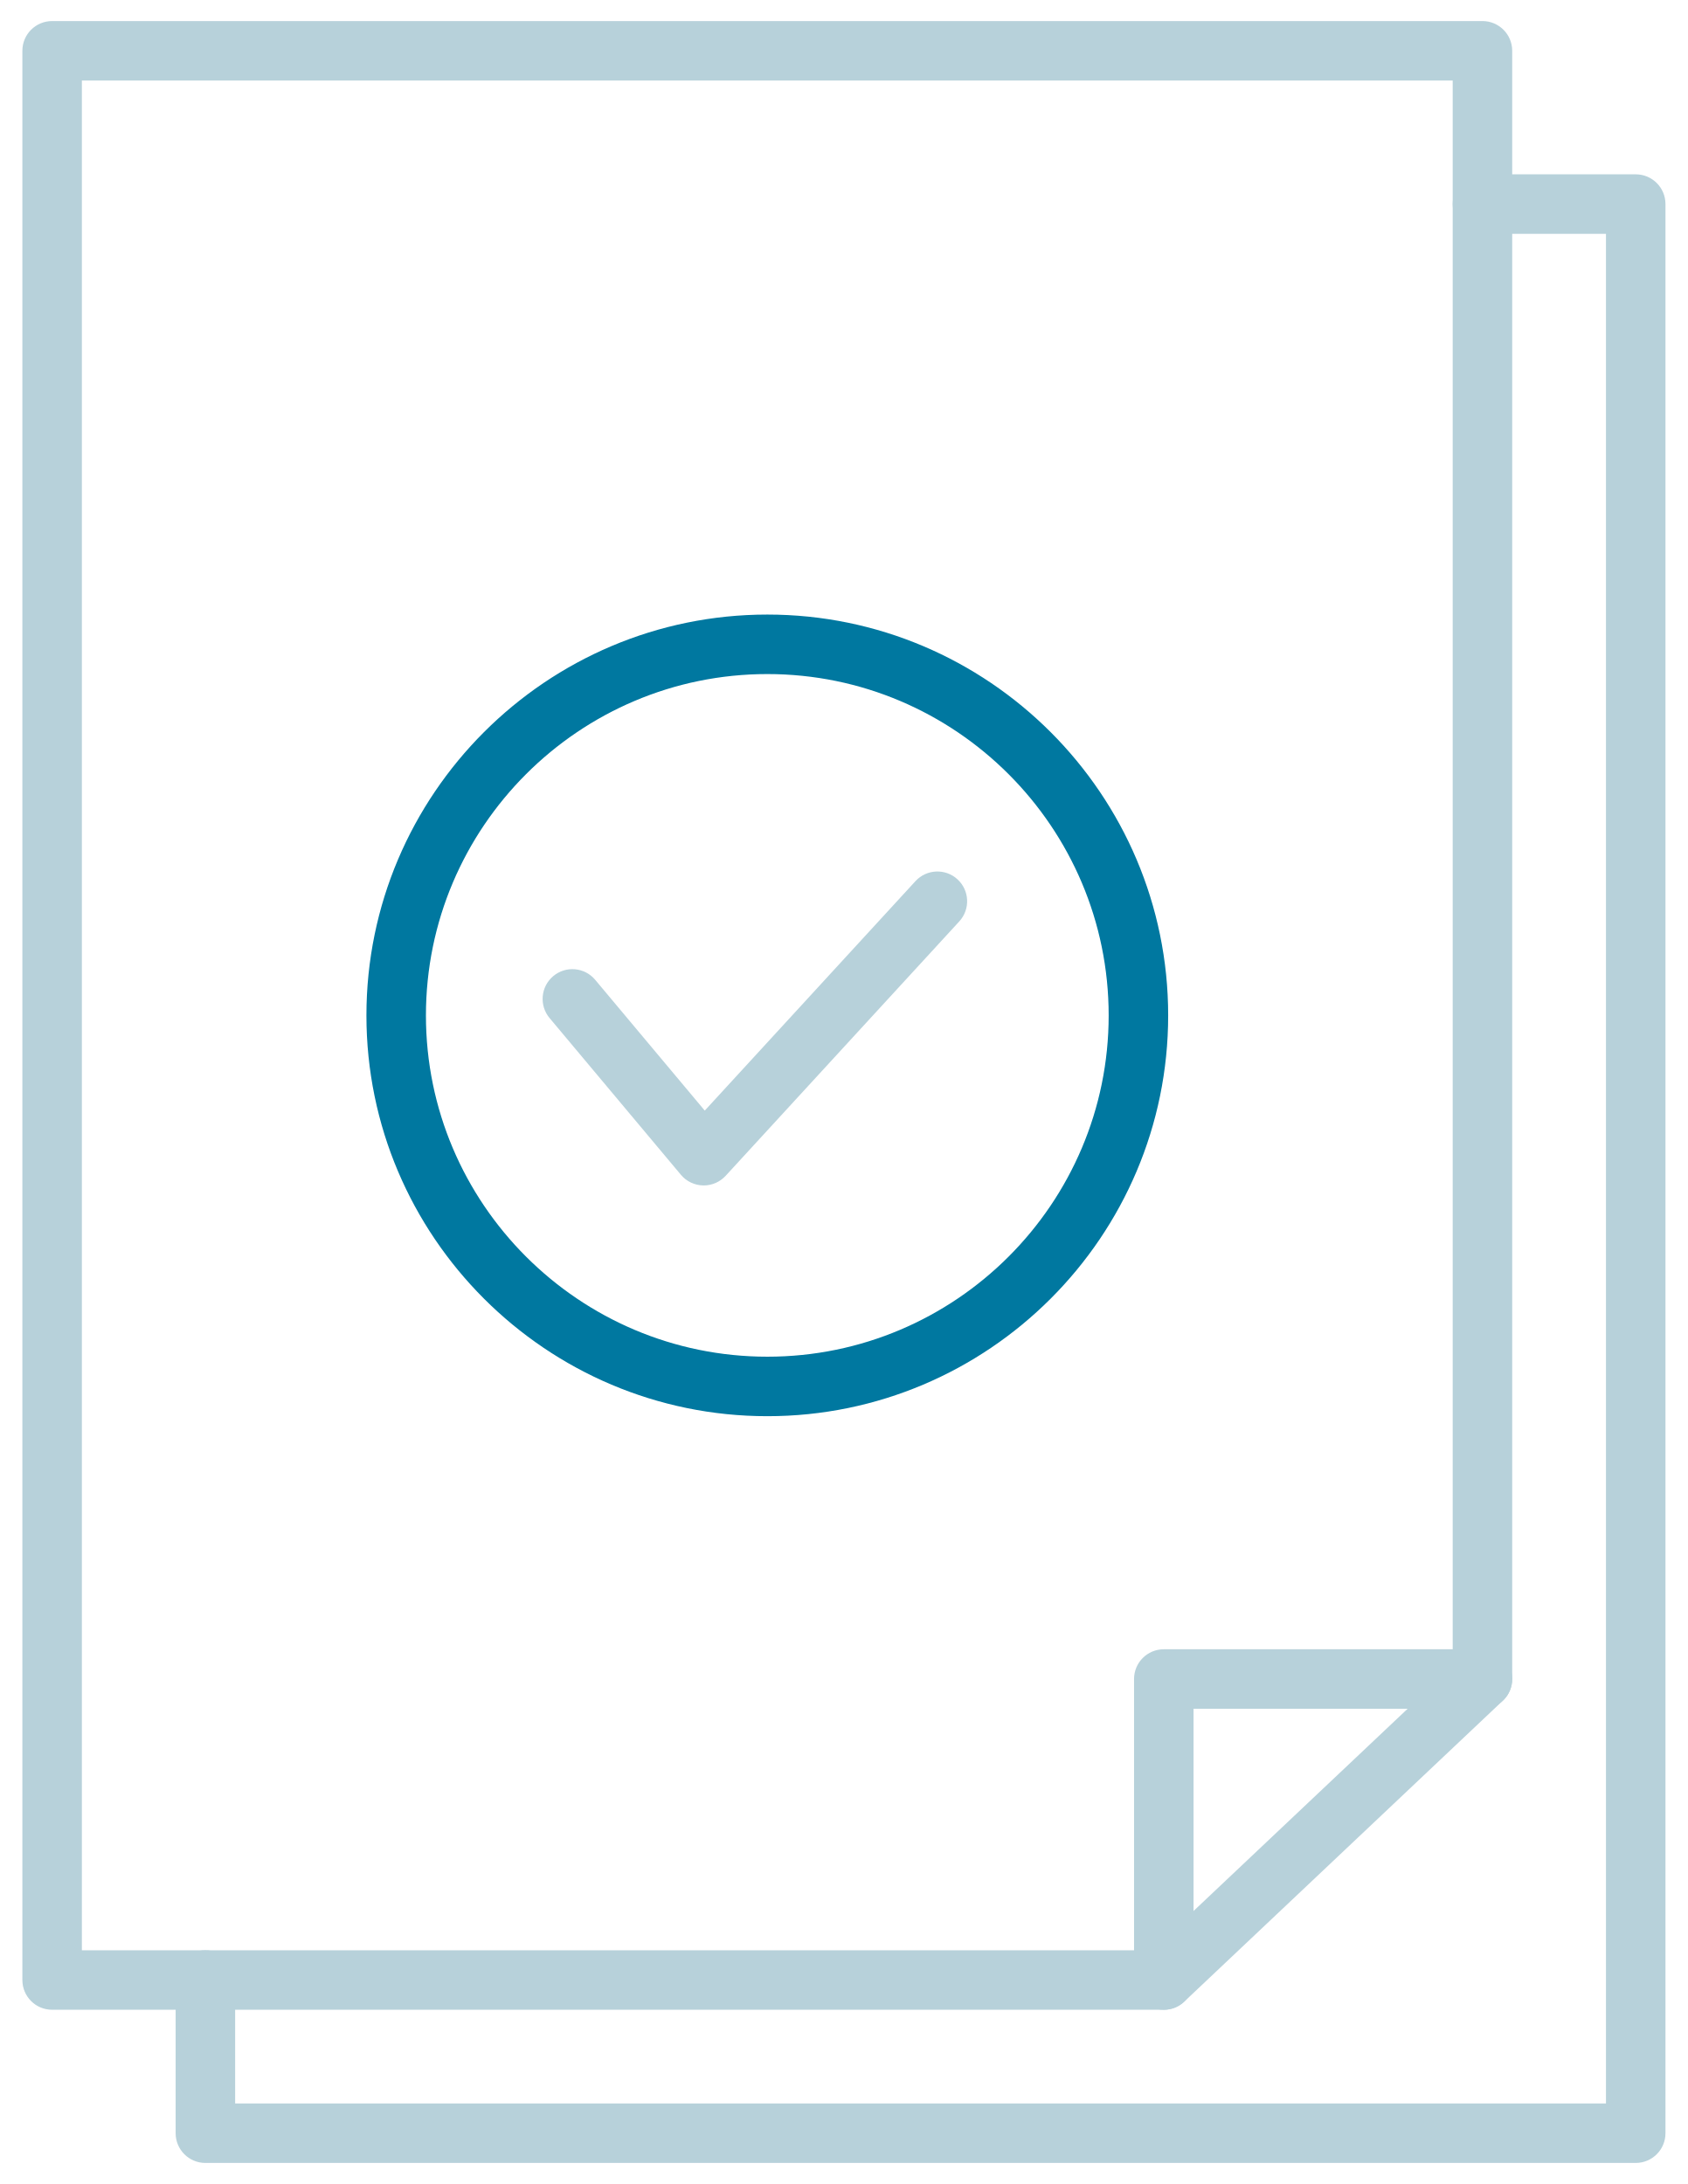
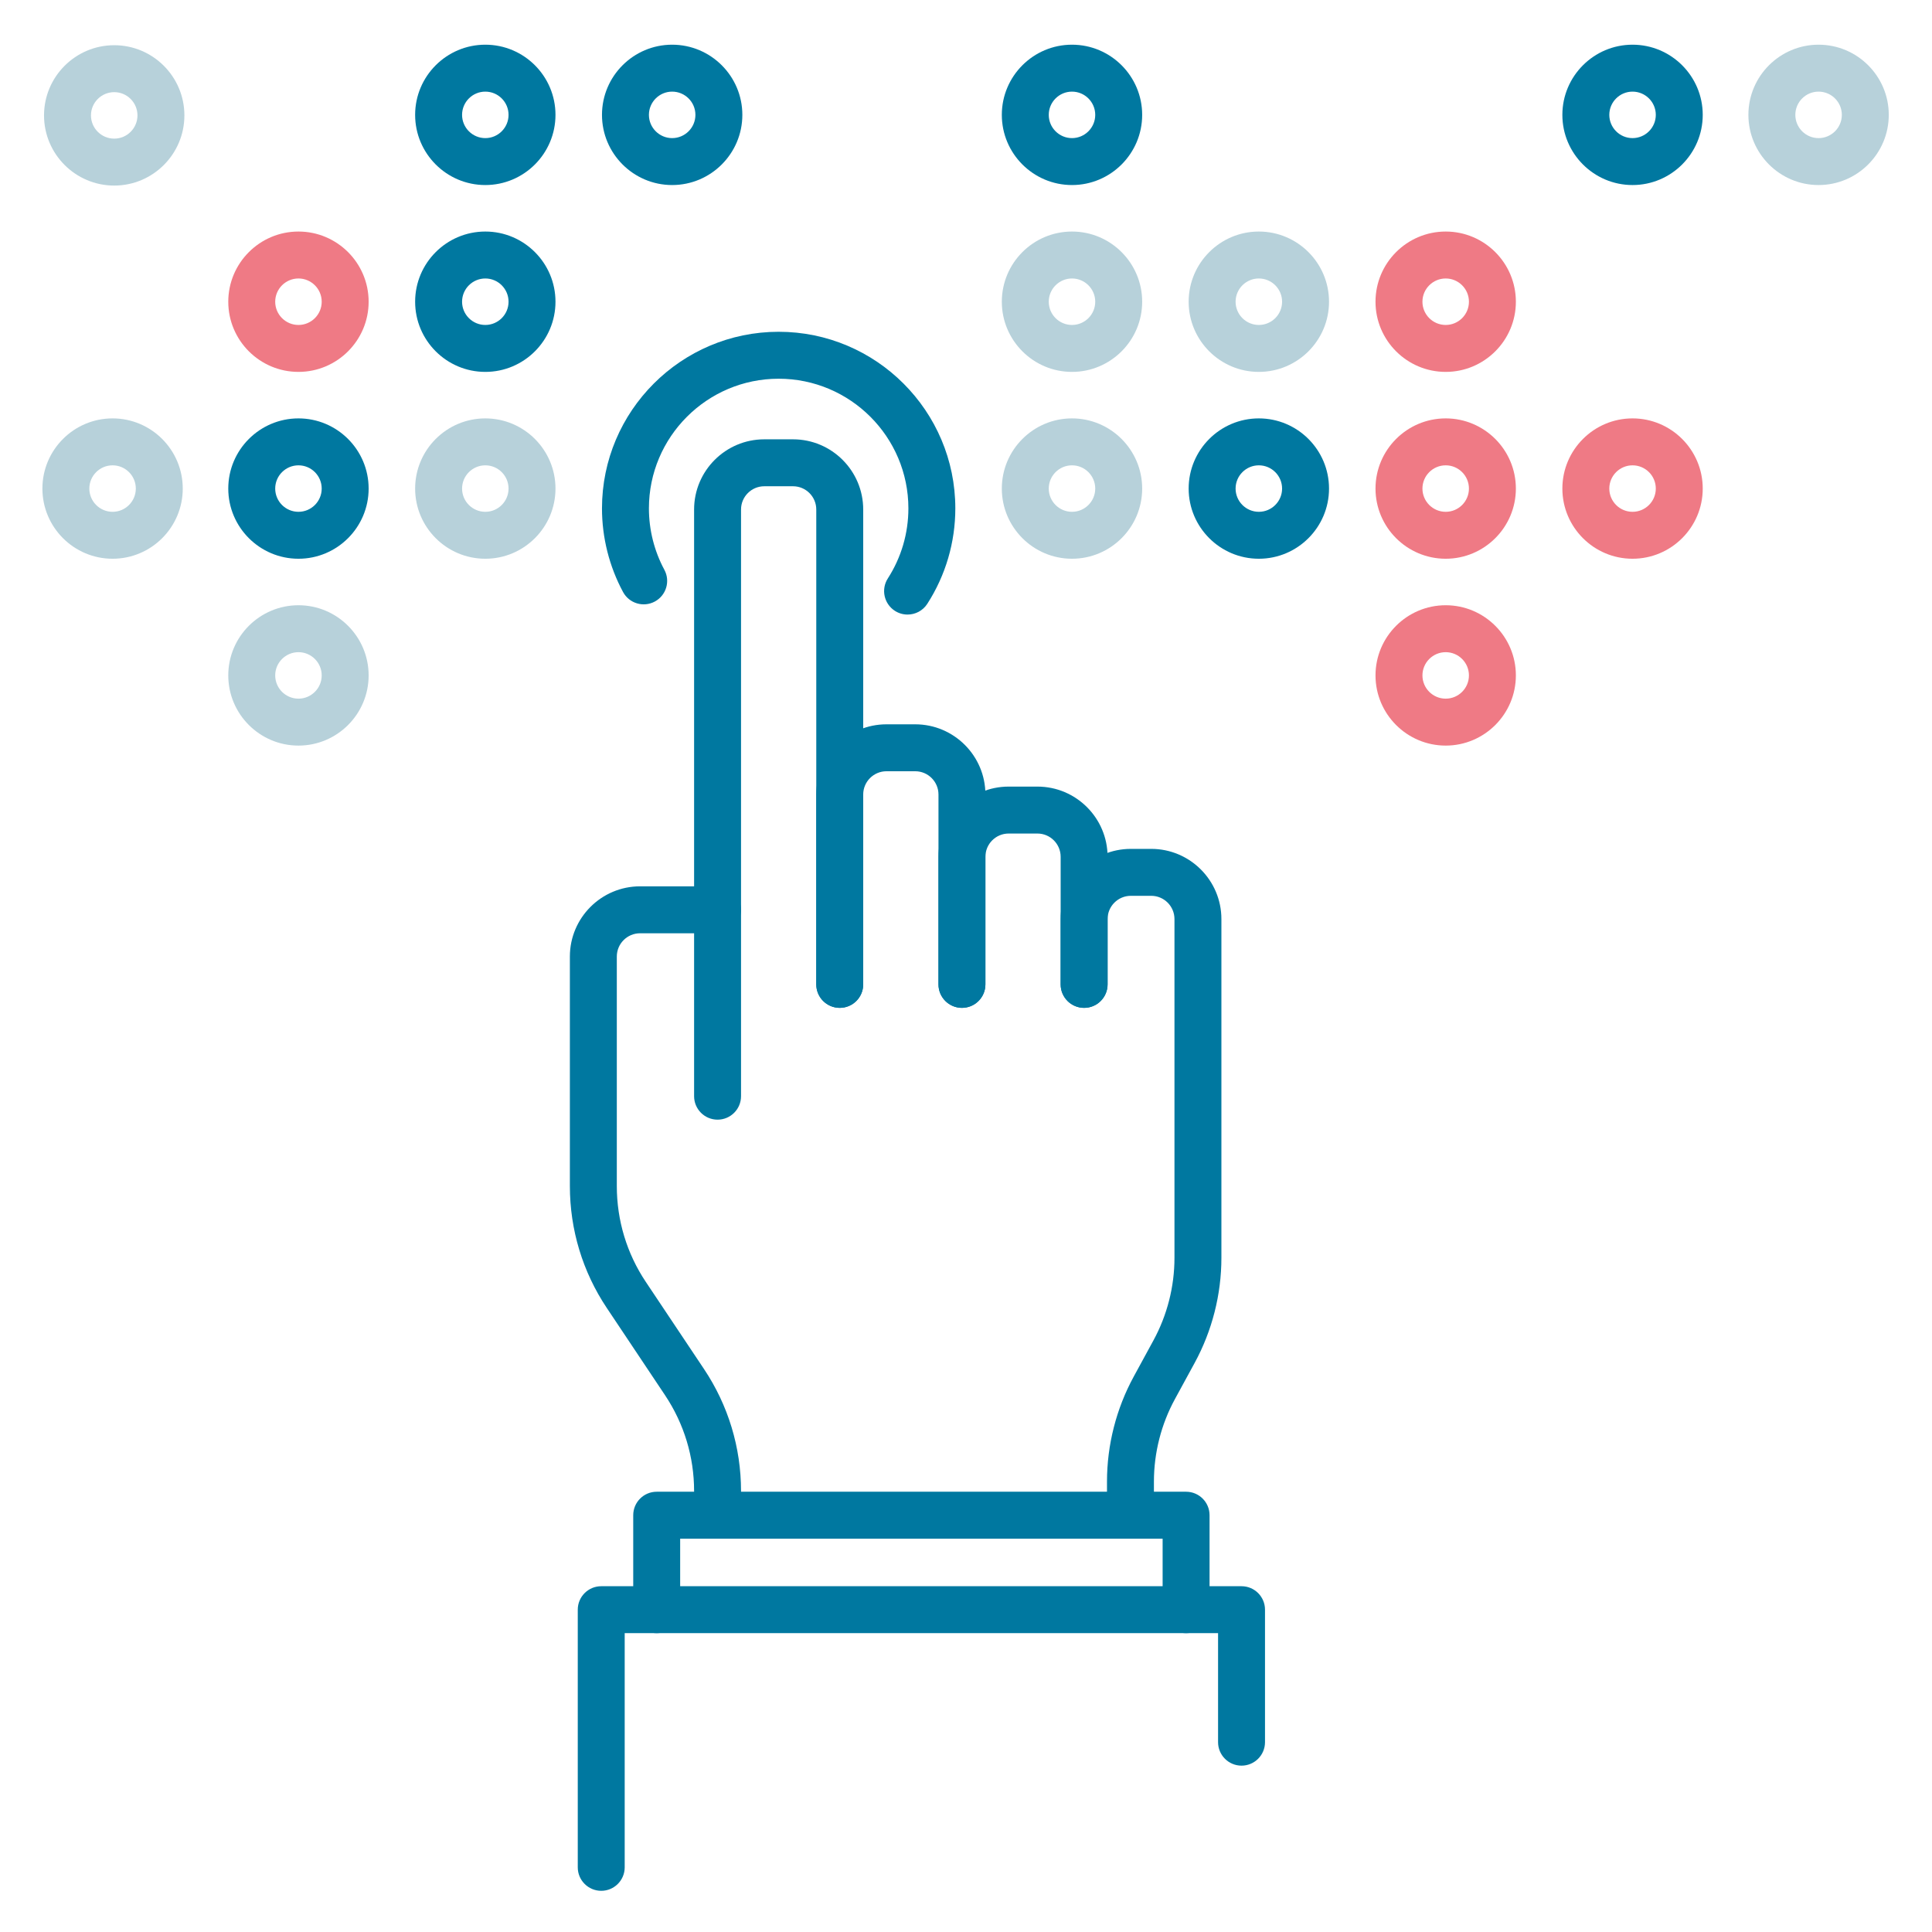
- <svg xmlns="http://www.w3.org/2000/svg" width="100%" height="100%" viewBox="0 0 102 132" version="1.1" xml:space="preserve" style="fill-rule:evenodd;clip-rule:evenodd;stroke-linejoin:round;stroke-miterlimit:2;">
-   <g>
-     <path d="M98.85,130.727l-86.438,0c-0.993,0 -1.798,-0.804 -1.798,-1.798l0,-9.258c0,-0.993 0.805,-1.798 1.798,-1.798c0.994,-0 1.798,0.805 1.798,1.798l0,7.46l82.842,0l-0,-112.999l-7.464,-0c-0.993,-0 -1.798,-0.806 -1.798,-1.798c-0,-0.994 0.805,-1.798 1.798,-1.798l9.262,-0c0.993,-0 1.798,0.804 1.798,1.798l-0,116.595c-0,0.994 -0.805,1.798 -1.798,1.798Z" style="fill:#b7d1da;fill-rule:nonzero;" />
-     <path d="M4.948,117.873l64.668,-0l18.174,-17.17l-0,-95.834l-82.842,-0l0,113.004Zm65.383,3.596l-67.181,-0c-0.993,-0 -1.798,-0.804 -1.798,-1.798l0,-116.6c0,-0.994 0.805,-1.798 1.798,-1.798l86.438,-0c0.993,-0 1.798,0.804 1.798,1.798l-0,98.408c-0,0.494 -0.204,0.967 -0.563,1.306l-19.257,18.194c-0.335,0.315 -0.776,0.49 -1.235,0.49Z" style="fill:#b7d1da;fill-rule:nonzero;" />
-     <path d="M70.331,121.469c-0.993,-0 -1.798,-0.804 -1.798,-1.798l0,-18.192c0,-0.994 0.805,-1.798 1.798,-1.798l19.257,-0c0.993,-0 1.798,0.804 1.798,1.798c-0,0.992 -0.805,1.798 -1.798,1.798l-17.459,-0l0,16.394c0,0.994 -0.805,1.798 -1.798,1.798Z" style="fill:#b7d1da;fill-rule:nonzero;" />
-     <path d="M46.374,40.74c-11.378,-0 -20.634,9.257 -20.634,20.633c0,11.373 9.256,20.625 20.634,20.625c11.373,0 20.625,-9.252 20.625,-20.625c0,-11.376 -9.252,-20.633 -20.625,-20.633Zm-0,44.854c-13.36,0 -24.23,-10.865 -24.23,-24.221c0,-13.36 10.87,-24.229 24.23,-24.229c13.355,-0 24.221,10.869 24.221,24.229c-0,13.356 -10.866,24.221 -24.221,24.221Z" style="fill:#0078a0;fill-rule:nonzero;" />
-     <path d="M42.527,71.648c-0.013,0 -0.027,0 -0.04,-0.001c-0.518,-0.012 -1.006,-0.246 -1.338,-0.643l-7.938,-9.475c-0.637,-0.762 -0.537,-1.895 0.225,-2.534c0.761,-0.638 1.895,-0.537 2.532,0.224l6.622,7.905l12.734,-13.869c0.67,-0.73 1.809,-0.781 2.54,-0.108c0.731,0.671 0.78,1.809 0.109,2.541l-14.121,15.378c-0.342,0.371 -0.822,0.582 -1.325,0.582Z" style="fill:#b7d1da;fill-rule:nonzero;" />
-   </g>
+ <svg xmlns="http://www.w3.org/2000/svg" width="100%" height="100%" viewBox="0 0 420 420" version="1.1" xml:space="preserve" style="fill-rule:evenodd;clip-rule:evenodd;stroke-linejoin:round;stroke-miterlimit:2;">
+   <path d="M235.677,219.101c-2.816,0 -5.101,-2.285 -5.101,-5.101l-0,-27.743c-0,-2.789 -2.266,-5.054 -5.051,-5.054l-6.255,-0c-2.785,-0 -5.05,2.265 -5.05,5.054l-0,27.743c-0,2.816 -2.286,5.101 -5.102,5.101c-2.816,0 -5.102,-2.285 -5.102,-5.101l0,-27.743c0,-8.415 6.843,-15.258 15.254,-15.258l6.255,0c8.414,0 15.254,6.843 15.254,15.258l-0,27.743c-0,2.816 -2.282,5.101 -5.102,5.101Z" style="fill:#0078a0;fill-rule:nonzero;" />
+   <path d="M245.751,331.167c-2.816,0 -5.101,-2.285 -5.101,-5.101l-0,-3.983c-0,-7.965 2.016,-15.869 5.829,-22.855l4.255,-7.809c3,-5.5 4.585,-11.714 4.585,-17.972l-0,-73.65c-0,-2.789 -2.266,-5.054 -5.051,-5.054l-4.432,-0c-2.789,-0 -5.057,2.265 -5.057,5.054l-0,14.203c-0,2.816 -2.282,5.101 -5.102,5.101c-2.816,0 -5.101,-2.285 -5.101,-5.101l-0,-14.203c-0,-8.415 6.846,-15.258 15.26,-15.258l4.432,0c8.411,0 15.254,6.843 15.254,15.258l-0,73.65c-0,7.959 -2.017,15.863 -5.826,22.856l-4.258,7.809c-3,5.492 -4.585,11.71 -4.585,17.971l-0,3.983c-0,2.816 -2.282,5.101 -5.102,5.101Z" style="fill:#0078a0;fill-rule:nonzero;" />
+   <path d="M155.993,331.167c-2.816,0 -5.102,-2.285 -5.102,-5.101l0,-1.925c0,-7.445 -2.187,-14.652 -6.322,-20.842l-12.666,-18.972c-5.245,-7.853 -8.017,-17.008 -8.017,-26.48l0,-49.908c0,-8.415 6.847,-15.258 15.261,-15.258l16.846,0c2.816,0 5.101,2.283 5.101,5.102c0,2.82 -2.285,5.102 -5.101,5.102l-16.846,-0c-2.789,-0 -5.057,2.265 -5.057,5.054l-0,49.908c-0,7.448 2.176,14.645 6.295,20.814l12.669,18.968c5.258,7.874 8.04,17.043 8.04,26.512l0,1.925c0,2.816 -2.285,5.101 -5.101,5.101Z" style="fill:#0078a0;fill-rule:nonzero;" />
+   <path d="M155.993,243.405c-2.816,0 -5.102,-2.282 -5.102,-5.101l0,-127.541c0,-8.415 6.843,-15.258 15.254,-15.258l6.255,0c8.414,0 15.254,6.843 15.254,15.258l-0,103.237c-0,2.816 -2.282,5.101 -5.102,5.101c-2.816,0 -5.102,-2.285 -5.102,-5.101l0,-103.237c0,-2.786 -2.265,-5.054 -5.05,-5.054l-6.255,-0c-2.785,-0 -5.051,2.268 -5.051,5.054l0,127.541c0,2.819 -2.285,5.101 -5.101,5.101Z" style="fill:#0078a0;fill-rule:nonzero;" />
+   <path d="M209.118,219.101c-2.816,0 -5.102,-2.285 -5.102,-5.101l0,-41.283c0,-2.789 -2.268,-5.054 -5.054,-5.054l-6.251,0c-2.789,0 -5.057,2.265 -5.057,5.054l-0,41.283c-0,2.816 -2.282,5.101 -5.102,5.101c-2.816,0 -5.102,-2.285 -5.102,-5.101l0,-41.283c0,-8.414 6.847,-15.257 15.261,-15.257l6.251,-0c8.411,-0 15.258,6.843 15.258,15.257l-0,41.283c-0,2.816 -2.286,5.101 -5.102,5.101Z" style="fill:#0078a0;fill-rule:nonzero;" />
+   <path d="M130.702,411.046c-2.816,-0 -5.101,-2.286 -5.101,-5.102l-0,-56.013c-0,-2.819 2.285,-5.101 5.101,-5.101l139.197,-0c2.816,-0 5.102,2.282 5.102,5.101l-0,28.804c-0,2.816 -2.286,5.102 -5.102,5.102c-2.816,-0 -5.102,-2.286 -5.102,-5.102l0,-23.702l-128.993,-0l-0,50.911c-0,2.816 -2.286,5.102 -5.102,5.102Z" style="fill:#0078a0;fill-rule:nonzero;" />
+   <path d="M257.846,355.033c-2.817,-0 -5.102,-2.286 -5.102,-5.102l-0,-15.437l-104.883,-0l-0,15.437c-0,2.816 -2.286,5.102 -5.102,5.102c-2.816,-0 -5.101,-2.286 -5.101,-5.102l-0,-20.539c-0,-2.819 2.285,-5.102 5.101,-5.102l115.087,0c2.816,0 5.101,2.283 5.101,5.102l0,20.539c0,2.816 -2.285,5.102 -5.101,5.102Z" style="fill:#0078a0;fill-rule:nonzero;" />
+   <path d="M197.296,133.601c-0.946,0 -1.901,-0.262 -2.755,-0.809c-2.367,-1.527 -3.058,-4.68 -1.531,-7.051c2.922,-4.547 4.466,-9.809 4.466,-15.223c0,-15.543 -12.652,-28.188 -28.202,-28.188c-15.553,-0 -28.205,12.645 -28.205,28.188c-0,4.656 1.16,9.268 3.353,13.339c1.34,2.479 0.415,5.574 -2.068,6.911c-2.482,1.337 -5.571,0.411 -6.911,-2.071c-2.993,-5.551 -4.577,-11.84 -4.577,-18.179c-0,-21.169 17.233,-38.392 38.408,-38.392c21.179,0 38.405,17.223 38.405,38.392c0,7.373 -2.105,14.546 -6.088,20.74c-0.976,1.517 -2.615,2.343 -4.295,2.343Z" style="fill:#0078a0;fill-rule:nonzero;" />
+   <path d="M233.041,101.158c-2.785,-0 -5.05,2.265 -5.05,5.054c-0,2.786 2.265,5.051 5.05,5.051c2.786,-0 5.054,-2.265 5.054,-5.051c0,-2.789 -2.268,-5.054 -5.054,-5.054Zm0,20.308c-8.414,-0 -15.254,-6.843 -15.254,-15.254c0,-8.414 6.84,-15.257 15.254,-15.257c8.415,-0 15.258,6.843 15.258,15.257c-0,8.411 -6.843,15.254 -15.258,15.254Z" style="fill:#b7d1da;fill-rule:nonzero;" />
+   <path d="M105.504,101.158c-2.786,-0 -5.054,2.265 -5.054,5.054c-0,2.786 2.268,5.051 5.054,5.051c2.785,-0 5.05,-2.265 5.05,-5.051c0,-2.789 -2.265,-5.054 -5.05,-5.054Zm-0,20.308c-8.415,-0 -15.258,-6.843 -15.258,-15.254c0,-8.414 6.843,-15.257 15.258,-15.257c8.414,-0 15.253,6.843 15.253,15.257c0,8.411 -6.839,15.254 -15.253,15.254Z" style="fill:#b7d1da;fill-rule:nonzero;" />
+   <path d="M24.475,101.158c-2.785,-0 -5.054,2.265 -5.054,5.054c0,2.786 2.269,5.051 5.054,5.051c2.786,-0 5.051,-2.265 5.051,-5.051c0,-2.789 -2.265,-5.054 -5.051,-5.054Zm0,20.308c-8.414,-0 -15.257,-6.843 -15.257,-15.254c0,-8.414 6.843,-15.257 15.257,-15.257c8.415,-0 15.254,6.843 15.254,15.257c0,8.411 -6.839,15.254 -15.254,15.254Z" style="fill:#b7d1da;fill-rule:nonzero;" />
+   <path d="M273.661,101.158c-2.786,-0 -5.054,2.265 -5.054,5.054c-0,2.786 2.268,5.051 5.054,5.051c2.788,-0 5.054,-2.265 5.054,-5.051c-0,-2.789 -2.266,-5.054 -5.054,-5.054Zm-0,20.308c-8.411,-0 -15.258,-6.843 -15.258,-15.254c0,-8.414 6.847,-15.257 15.258,-15.257c8.414,-0 15.257,6.843 15.257,15.257c-0,8.411 -6.843,15.254 -15.257,15.254Z" style="fill:#0078a0;fill-rule:nonzero;" />
+   <path d="M314.283,101.158c-2.789,-0 -5.057,2.265 -5.057,5.054c-0,2.786 2.268,5.051 5.057,5.051c2.786,-0 5.051,-2.265 5.051,-5.051c-0,-2.789 -2.265,-5.054 -5.051,-5.054Zm0,20.308c-8.414,-0 -15.26,-6.843 -15.26,-15.254c-0,-8.414 6.846,-15.257 15.26,-15.257c8.411,-0 15.254,6.843 15.254,15.257c0,8.411 -6.843,15.254 -15.254,15.254Z" style="fill:#ef7a85;fill-rule:nonzero;" />
+   <path d="M354.899,101.158c-2.785,-0 -5.05,2.265 -5.05,5.054c-0,2.786 2.265,5.051 5.05,5.051c2.789,-0 5.058,-2.265 5.058,-5.051c-0,-2.789 -2.269,-5.054 -5.058,-5.054Zm0,20.308c-8.411,-0 -15.254,-6.843 -15.254,-15.254c0,-8.414 6.843,-15.257 15.254,-15.257c8.415,-0 15.261,6.843 15.261,15.257c0,8.411 -6.846,15.254 -15.261,15.254Z" style="fill:#ef7a85;fill-rule:nonzero;" />
+   <path d="M64.884,101.158c-2.789,-0 -5.057,2.265 -5.057,5.054c-0,2.786 2.268,5.051 5.057,5.051c2.786,-0 5.051,-2.265 5.051,-5.051c-0,-2.789 -2.265,-5.054 -5.051,-5.054Zm0,20.308c-8.414,-0 -15.26,-6.843 -15.26,-15.254c-0,-8.414 6.846,-15.257 15.26,-15.257c8.411,-0 15.254,6.843 15.254,15.257c0,8.411 -6.843,15.254 -15.254,15.254Z" style="fill:#0078a0;fill-rule:nonzero;" />
+   <path d="M233.041,60.539c-2.785,-0 -5.05,2.265 -5.05,5.054c-0,2.785 2.265,5.05 5.05,5.05c2.786,0 5.054,-2.265 5.054,-5.05c0,-2.789 -2.268,-5.054 -5.054,-5.054Zm0,20.308c-8.414,-0 -15.254,-6.843 -15.254,-15.254c0,-8.415 6.84,-15.258 15.254,-15.258c8.415,0 15.258,6.843 15.258,15.258c-0,8.411 -6.843,15.254 -15.258,15.254Z" style="fill:#b7d1da;fill-rule:nonzero;" />
+   <path d="M105.504,60.539c-2.786,-0 -5.054,2.265 -5.054,5.054c-0,2.785 2.268,5.05 5.054,5.05c2.785,0 5.05,-2.265 5.05,-5.05c0,-2.789 -2.265,-5.054 -5.05,-5.054Zm-0,20.308c-8.415,-0 -15.258,-6.843 -15.258,-15.254c0,-8.415 6.843,-15.258 15.258,-15.258c8.414,0 15.253,6.843 15.253,15.258c0,8.411 -6.839,15.254 -15.253,15.254Z" style="fill:#0078a0;fill-rule:nonzero;" />
+   <path d="M273.661,60.539c-2.786,-0 -5.054,2.265 -5.054,5.054c-0,2.785 2.268,5.05 5.054,5.05c2.788,0 5.054,-2.265 5.054,-5.05c-0,-2.789 -2.266,-5.054 -5.054,-5.054Zm-0,20.308c-8.411,-0 -15.258,-6.843 -15.258,-15.254c0,-8.415 6.847,-15.258 15.258,-15.258c8.414,0 15.257,6.843 15.257,15.258c-0,8.411 -6.843,15.254 -15.257,15.254Z" style="fill:#b7d1da;fill-rule:nonzero;" />
+   <path d="M314.283,60.539c-2.789,-0 -5.057,2.265 -5.057,5.054c-0,2.785 2.268,5.05 5.057,5.05c2.786,0 5.051,-2.265 5.051,-5.05c-0,-2.789 -2.265,-5.054 -5.051,-5.054Zm0,20.308c-8.414,-0 -15.26,-6.843 -15.26,-15.254c-0,-8.415 6.846,-15.258 15.26,-15.258c8.411,0 15.254,6.843 15.254,15.258c0,8.411 -6.843,15.254 -15.254,15.254Z" style="fill:#ef7a85;fill-rule:nonzero;" />
+   <path d="M64.884,60.539c-2.789,-0 -5.057,2.265 -5.057,5.054c-0,2.785 2.268,5.05 5.057,5.05c2.786,0 5.051,-2.265 5.051,-5.05c-0,-2.789 -2.265,-5.054 -5.051,-5.054Zm0,20.308c-8.414,-0 -15.26,-6.843 -15.26,-15.254c-0,-8.415 6.846,-15.258 15.26,-15.258c8.411,0 15.254,6.843 15.254,15.258c0,8.411 -6.843,15.254 -15.254,15.254Z" style="fill:#ef7a85;fill-rule:nonzero;" />
+   <path d="M24.832,20.033c-2.789,-0 -5.057,2.265 -5.057,5.054c-0,2.785 2.268,5.05 5.057,5.05c2.786,0 5.051,-2.265 5.051,-5.05c-0,-2.789 -2.265,-5.054 -5.051,-5.054Zm0,20.308c-8.414,-0 -15.261,-6.843 -15.261,-15.254c0,-8.415 6.847,-15.258 15.261,-15.258c8.411,0 15.254,6.843 15.254,15.258c0,8.411 -6.843,15.254 -15.254,15.254Z" style="fill:#b7d1da;fill-rule:nonzero;" />
+   <path d="M233.041,19.919c-2.785,0 -5.05,2.265 -5.05,5.051c-0,2.789 2.265,5.054 5.05,5.054c2.786,0 5.054,-2.265 5.054,-5.054c0,-2.786 -2.268,-5.051 -5.054,-5.051Zm0,20.308c-8.414,0 -15.254,-6.843 -15.254,-15.257c0,-8.411 6.84,-15.254 15.254,-15.254c8.415,0 15.258,6.843 15.258,15.254c-0,8.414 -6.843,15.257 -15.258,15.257Z" style="fill:#0078a0;fill-rule:nonzero;" />
+   <path d="M105.504,19.919c-2.786,0 -5.054,2.265 -5.054,5.051c-0,2.789 2.268,5.054 5.054,5.054c2.785,0 5.05,-2.265 5.05,-5.054c0,-2.786 -2.265,-5.051 -5.05,-5.051Zm-0,20.308c-8.415,0 -15.258,-6.843 -15.258,-15.257c0,-8.411 6.843,-15.254 15.258,-15.254c8.414,0 15.253,6.843 15.253,15.254c0,8.414 -6.839,15.257 -15.253,15.257Z" style="fill:#0078a0;fill-rule:nonzero;" />
+   <path d="M354.899,19.919c-2.785,0 -5.05,2.265 -5.05,5.051c-0,2.789 2.265,5.054 5.05,5.054c2.789,0 5.058,-2.265 5.058,-5.054c-0,-2.786 -2.269,-5.051 -5.058,-5.051Zm0,20.308c-8.411,0 -15.254,-6.843 -15.254,-15.257c0,-8.411 6.843,-15.254 15.254,-15.254c8.415,0 15.261,6.843 15.261,15.254c0,8.414 -6.846,15.257 -15.261,15.257Z" style="fill:#0078a0;fill-rule:nonzero;" />
+   <path d="M395.341,19.919c-2.785,0 -5.051,2.265 -5.051,5.051c0,2.789 2.266,5.054 5.051,5.054c2.789,0 5.058,-2.265 5.058,-5.054c-0,-2.786 -2.269,-5.051 -5.058,-5.051Zm0,20.308c-8.411,0 -15.254,-6.843 -15.254,-15.257c0,-8.411 6.843,-15.254 15.254,-15.254c8.415,0 15.261,6.843 15.261,15.254c-0,8.414 -6.846,15.257 -15.261,15.257Z" style="fill:#b7d1da;fill-rule:nonzero;" />
+   <path d="M146.119,19.919c-2.785,0 -5.05,2.265 -5.05,5.051c-0,2.789 2.265,5.054 5.05,5.054c2.789,0 5.058,-2.265 5.058,-5.054c-0,-2.786 -2.269,-5.051 -5.058,-5.051Zm0,20.308c-8.41,0 -15.253,-6.843 -15.253,-15.257c-0,-8.411 6.843,-15.254 15.253,-15.254c8.415,0 15.261,6.843 15.261,15.254c0,8.414 -6.846,15.257 -15.261,15.257Z" style="fill:#0078a0;fill-rule:nonzero;" />
+   <path d="M64.884,141.777c-2.789,0 -5.057,2.265 -5.057,5.051c-0,2.789 2.268,5.054 5.057,5.054c2.786,-0 5.051,-2.265 5.051,-5.054c-0,-2.786 -2.265,-5.051 -5.051,-5.051Zm0,20.308c-8.414,0 -15.26,-6.843 -15.26,-15.257c-0,-8.411 6.846,-15.254 15.26,-15.254c8.411,0 15.254,6.843 15.254,15.254c0,8.414 -6.843,15.257 -15.254,15.257Z" style="fill:#b7d1da;fill-rule:nonzero;" />
+   <path d="M314.283,141.777c-2.789,0 -5.057,2.265 -5.057,5.051c-0,2.789 2.268,5.054 5.057,5.054c2.786,-0 5.051,-2.265 5.051,-5.054c-0,-2.786 -2.265,-5.051 -5.051,-5.051Zm0,20.308c-8.414,0 -15.26,-6.843 -15.26,-15.257c-0,-8.411 6.846,-15.254 15.26,-15.254c8.411,0 15.254,6.843 15.254,15.254c0,8.414 -6.843,15.257 -15.254,15.257Z" style="fill:#ef7a85;fill-rule:nonzero;" />
</svg>
